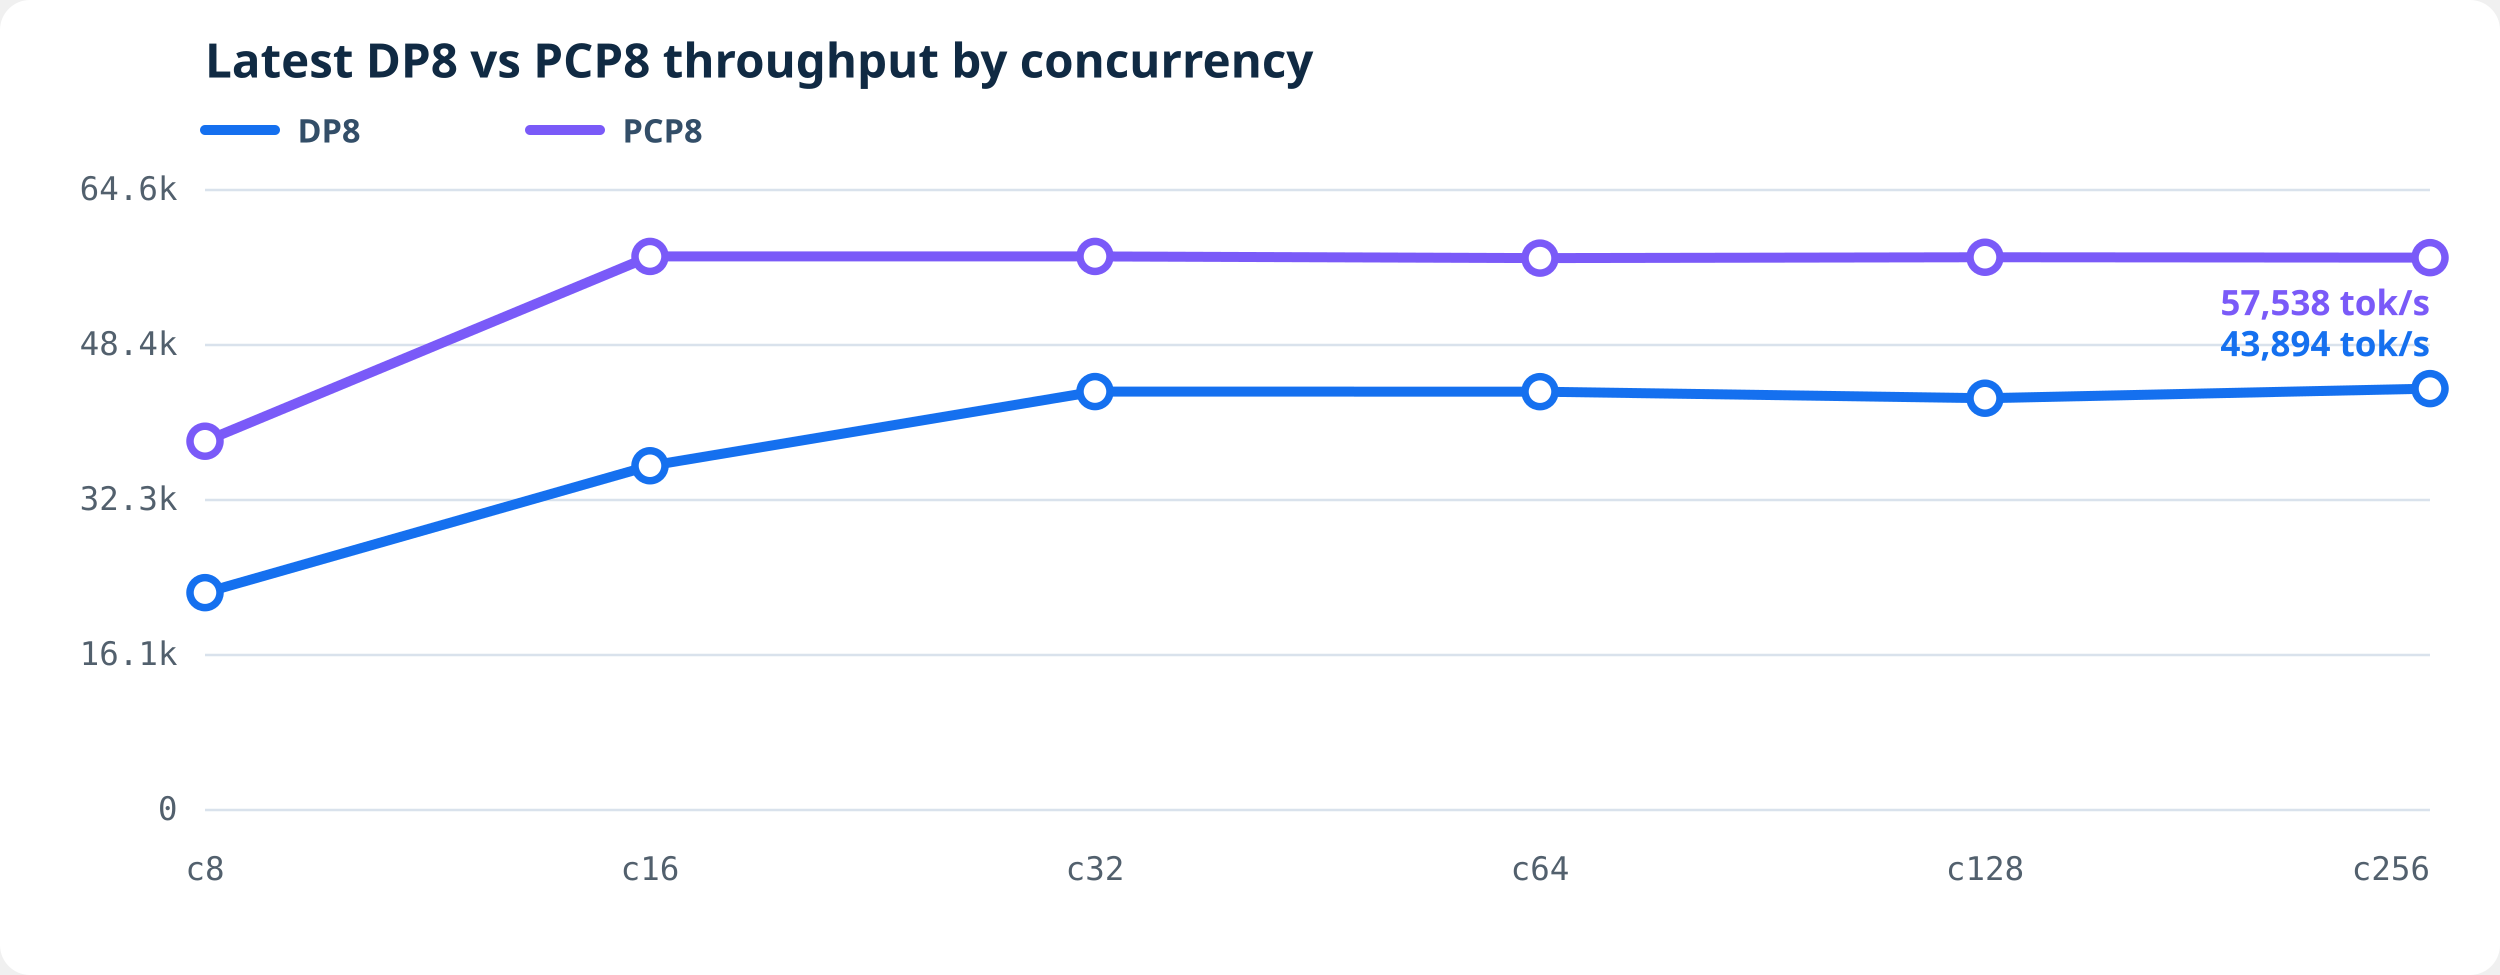
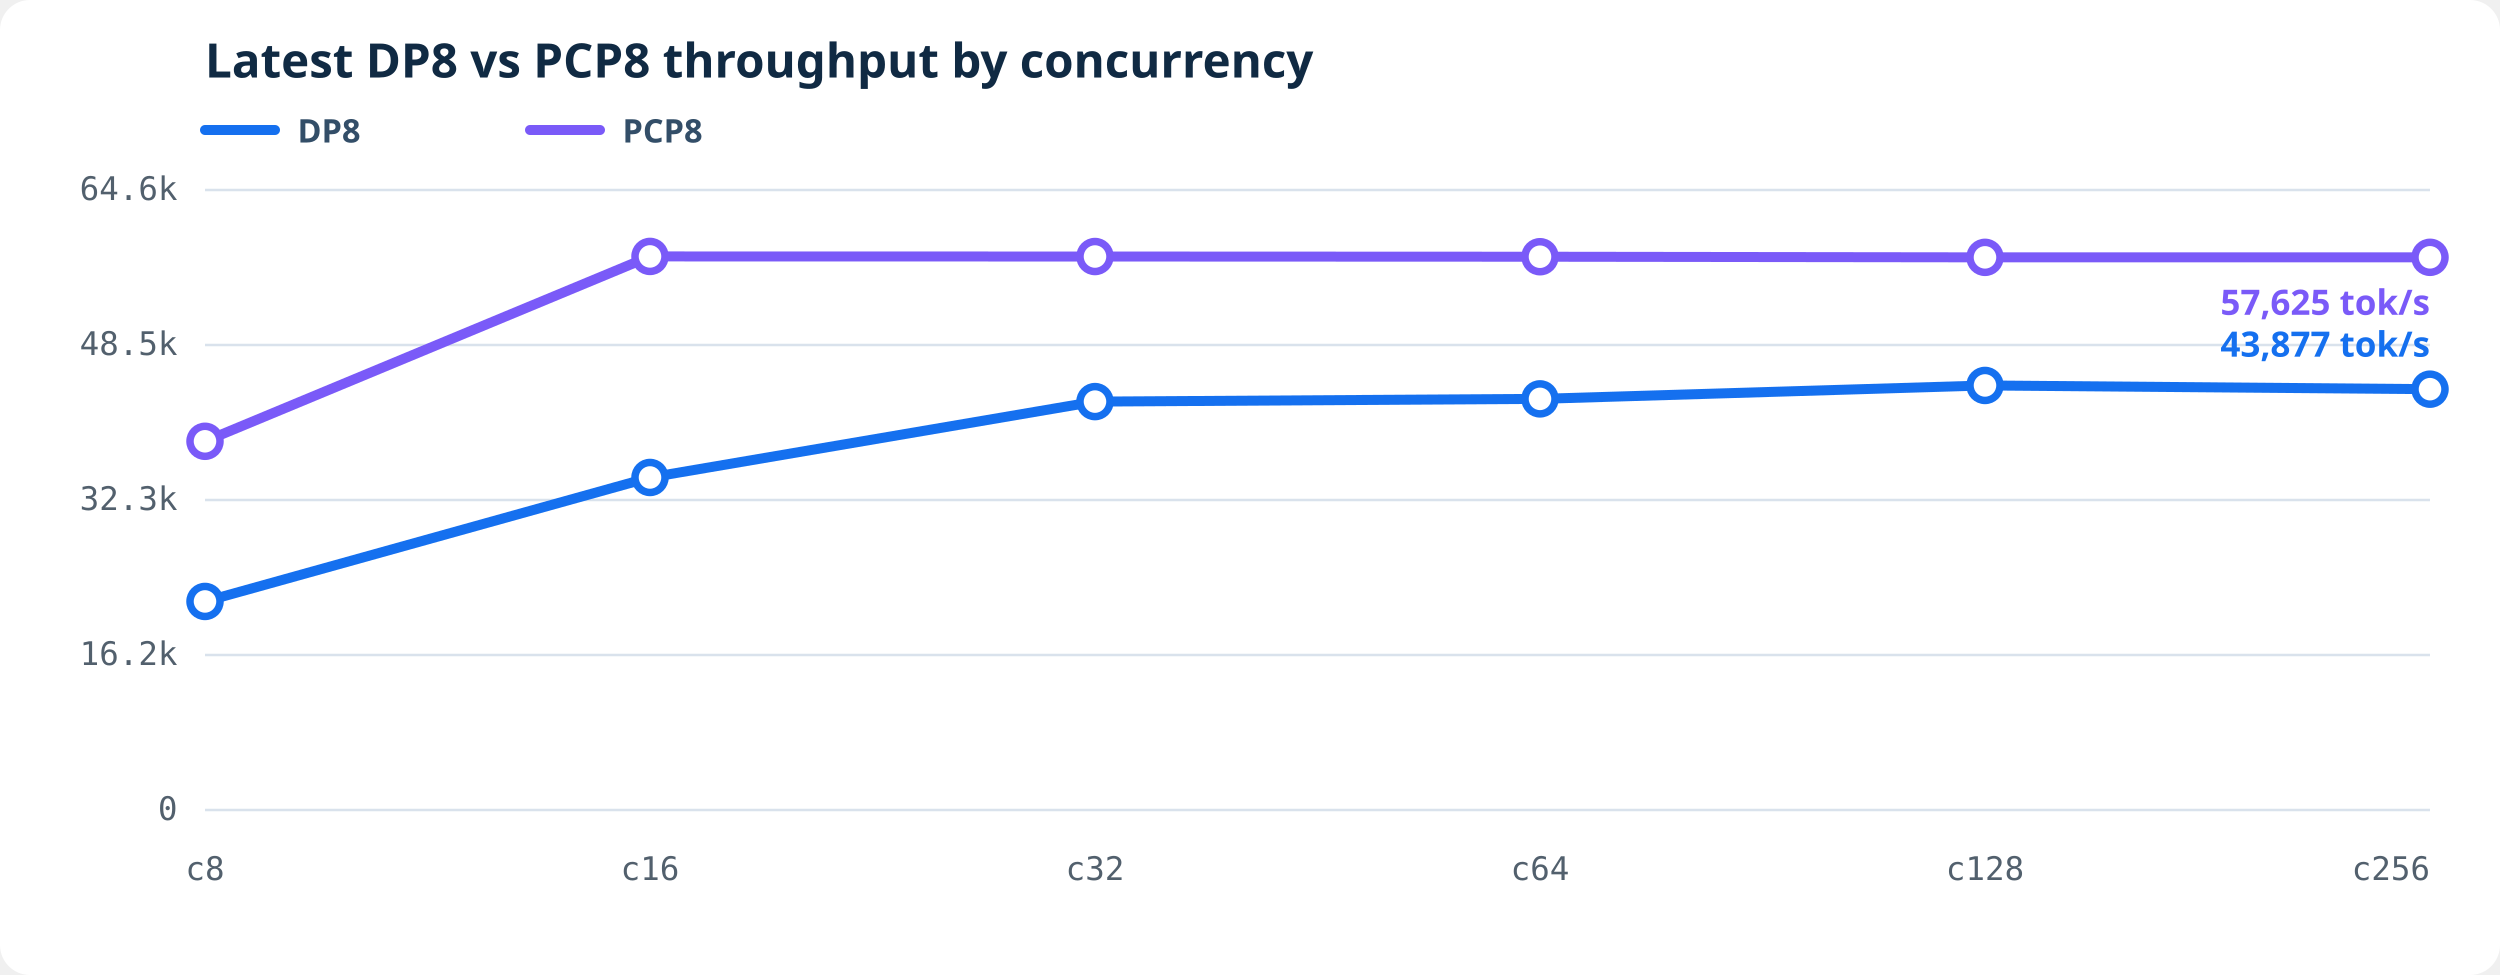
<svg xmlns="http://www.w3.org/2000/svg" viewBox="0 0 1000 390" role="img" aria-labelledby="throughput-title throughput-desc">
  <style>.bg{fill:#fff}.grid{stroke:#d9e2ec;stroke-width:1}.axis{fill:#52606d;font:13px ui-monospace,SFMono-Regular,Consolas,monospace}.heading{fill:#102a43;font:600 19px system-ui,sans-serif}.line{fill:none;stroke-width:4;stroke-linejoin:round;stroke-linecap:round}.dot{fill:#fff;stroke-width:3}.latest{stroke-width:3}.legend{fill:#334e68;font:600 13px system-ui,sans-serif}.value{font:600 14px system-ui,sans-serif}</style>
  <rect class="bg" width="1000" height="390" rx="12" />
  <text class="heading" x="82" y="31">Latest DP8 vs PCP8 throughput by concurrency</text>
  <line x1="82" y1="52" x2="110" y2="52" stroke="#1570ef" stroke-width="4" stroke-linecap="round" />
  <text class="legend" x="119" y="57">DP8</text>
  <line x1="212" y1="52" x2="240" y2="52" stroke="#7a5af8" stroke-width="4" stroke-linecap="round" />
  <text class="legend" x="249" y="57">PCP8</text>
  <line class="grid" x1="82" y1="324.00" x2="972" y2="324.00" />
  <text class="axis" text-anchor="end" x="71" y="328.00">0</text>
  <line class="grid" x1="82" y1="262.00" x2="972" y2="262.00" />
-   <text class="axis" text-anchor="end" x="71" y="266.00">16.1k</text>
+   <text class="axis" text-anchor="end" x="71" y="266.00">16.2k</text>
  <line class="grid" x1="82" y1="200.00" x2="972" y2="200.00" />
  <text class="axis" text-anchor="end" x="71" y="204.00">32.3k</text>
  <line class="grid" x1="82" y1="138.00" x2="972" y2="138.00" />
-   <text class="axis" text-anchor="end" x="71" y="142.00">48.4k</text>
+   <text class="axis" text-anchor="end" x="71" y="142.00">48.5k</text>
  <line class="grid" x1="82" y1="76.00" x2="972" y2="76.00" />
  <text class="axis" text-anchor="end" x="71" y="80.00">64.6k</text>
  <text class="axis" text-anchor="middle" x="82.00" y="352">c8</text>
  <text class="axis" text-anchor="middle" x="260.00" y="352">c16</text>
  <text class="axis" text-anchor="middle" x="438.00" y="352">c32</text>
  <text class="axis" text-anchor="middle" x="616.00" y="352">c64</text>
  <text class="axis" text-anchor="middle" x="794.00" y="352">c128</text>
  <text class="axis" text-anchor="end" x="972.00" y="352">c256</text>
-   <polyline class="line" stroke="#1570ef" points="82.00,237.06 260.00,186.30 438.00,156.63 616.00,156.67 794.00,159.29 972.00,155.45" />
-   <circle class="dot" fill="#fff" stroke="#1570ef" cx="82.00" cy="237.06" r="6" />
-   <circle class="dot" fill="#fff" stroke="#1570ef" cx="260.00" cy="186.30" r="6" />
-   <circle class="dot" fill="#fff" stroke="#1570ef" cx="438.00" cy="156.63" r="6" />
-   <circle class="dot" fill="#fff" stroke="#1570ef" cx="616.00" cy="156.67" r="6" />
-   <circle class="dot" fill="#fff" stroke="#1570ef" cx="794.00" cy="159.29" r="6" />
-   <circle class="dot latest" fill="#1570ef" stroke="#1570ef" cx="972.00" cy="155.45" r="6" />
-   <text class="value" fill="#1570ef" text-anchor="end" x="972.00" y="142.45">43,894 tok/s</text>
-   <polyline class="line" stroke="#7a5af8" points="82.00,176.49 260.00,102.57 438.00,102.57 616.00,103.24 794.00,102.90 972.00,103.06" />
-   <circle class="dot" fill="#fff" stroke="#7a5af8" cx="82.00" cy="176.49" r="6" />
+   <polyline class="line" stroke="#1570ef" points="82.00,240.58 260.00,190.99 438.00,160.64 616.00,159.55 794.00,154.18 972.00,155.67" />
+   <circle class="dot" fill="#fff" stroke="#1570ef" cx="82.00" cy="240.58" r="6" />
+   <circle class="dot" fill="#fff" stroke="#1570ef" cx="260.00" cy="190.99" r="6" />
+   <circle class="dot" fill="#fff" stroke="#1570ef" cx="438.00" cy="160.64" r="6" />
+   <circle class="dot" fill="#fff" stroke="#1570ef" cx="616.00" cy="159.55" r="6" />
+   <circle class="dot" fill="#fff" stroke="#1570ef" cx="794.00" cy="154.18" r="6" />
+   <circle class="dot latest" fill="#1570ef" stroke="#1570ef" cx="972.00" cy="155.67" r="6" />
+   <text class="value" fill="#1570ef" text-anchor="end" x="972.00" y="142.67">43,877 tok/s</text>
+   <polyline class="line" stroke="#7a5af8" points="82.00,176.52 260.00,102.57 438.00,102.61 616.00,102.69 794.00,102.94 972.00,102.93" />
+   <circle class="dot" fill="#fff" stroke="#7a5af8" cx="82.00" cy="176.52" r="6" />
  <circle class="dot" fill="#fff" stroke="#7a5af8" cx="260.00" cy="102.57" r="6" />
-   <circle class="dot" fill="#fff" stroke="#7a5af8" cx="438.00" cy="102.57" r="6" />
-   <circle class="dot" fill="#fff" stroke="#7a5af8" cx="616.00" cy="103.24" r="6" />
-   <circle class="dot" fill="#fff" stroke="#7a5af8" cx="794.00" cy="102.90" r="6" />
-   <circle class="dot latest" fill="#7a5af8" stroke="#7a5af8" cx="972.00" cy="103.06" r="6" />
-   <text class="value" fill="#7a5af8" text-anchor="end" x="972.00" y="126.06">57,538 tok/s</text>
+   <circle class="dot" fill="#fff" stroke="#7a5af8" cx="438.00" cy="102.61" r="6" />
+   <circle class="dot" fill="#fff" stroke="#7a5af8" cx="616.00" cy="102.69" r="6" />
+   <circle class="dot" fill="#fff" stroke="#7a5af8" cx="794.00" cy="102.94" r="6" />
+   <circle class="dot latest" fill="#7a5af8" stroke="#7a5af8" cx="972.00" cy="102.93" r="6" />
+   <text class="value" fill="#7a5af8" text-anchor="end" x="972.00" y="125.93">57,625 tok/s</text>
</svg>
